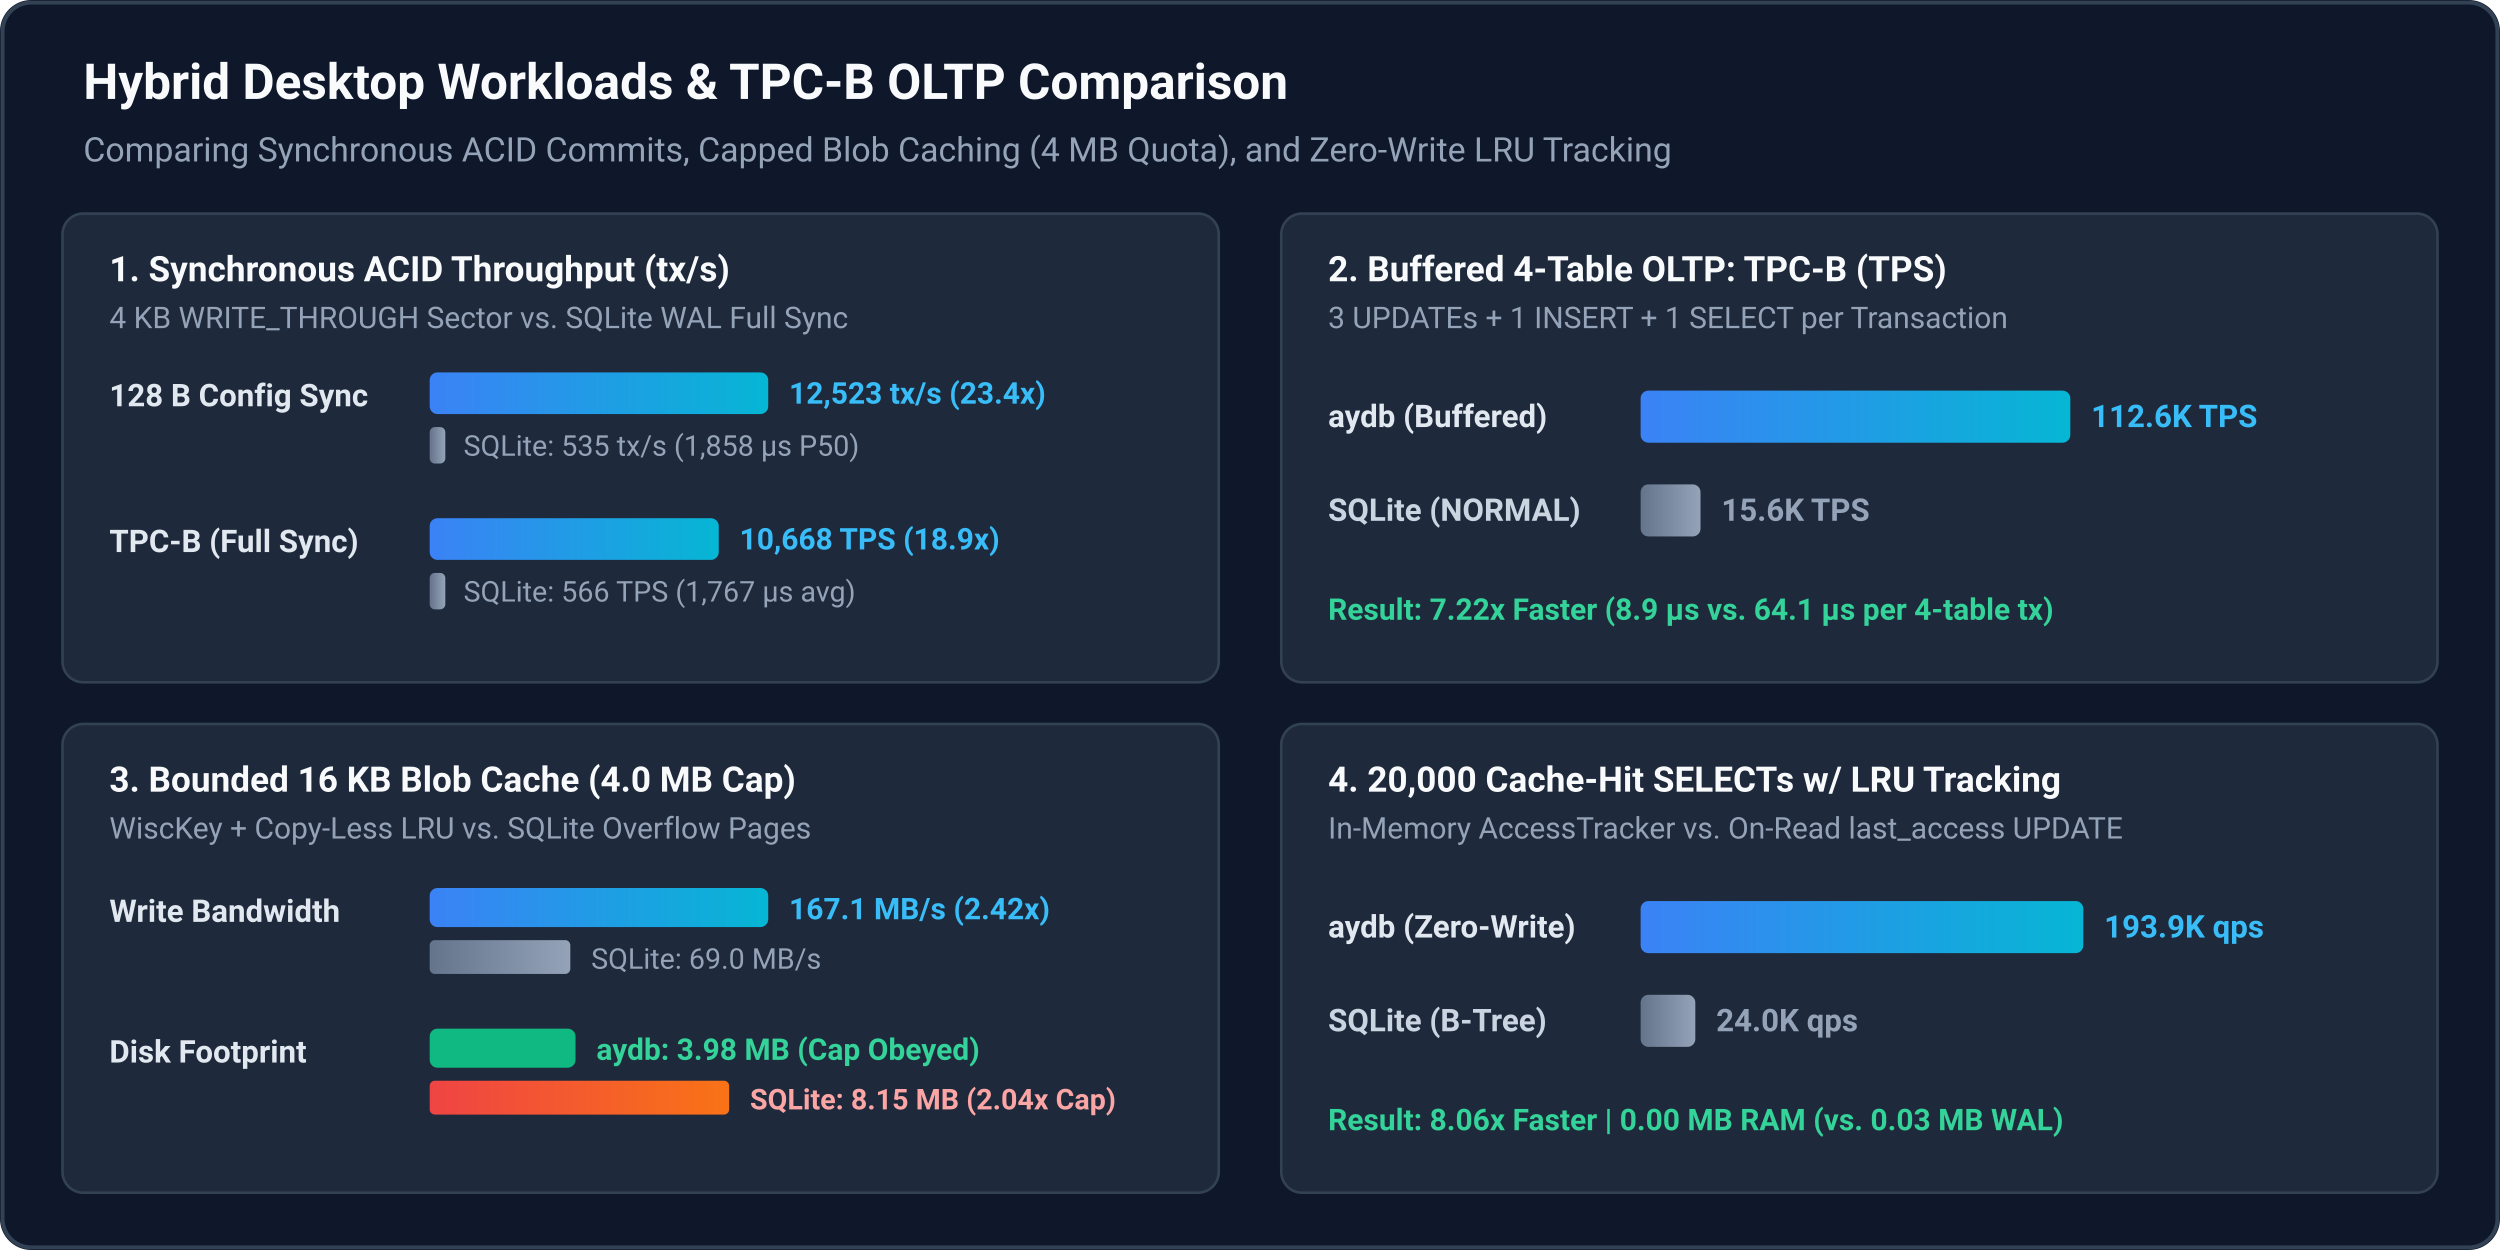
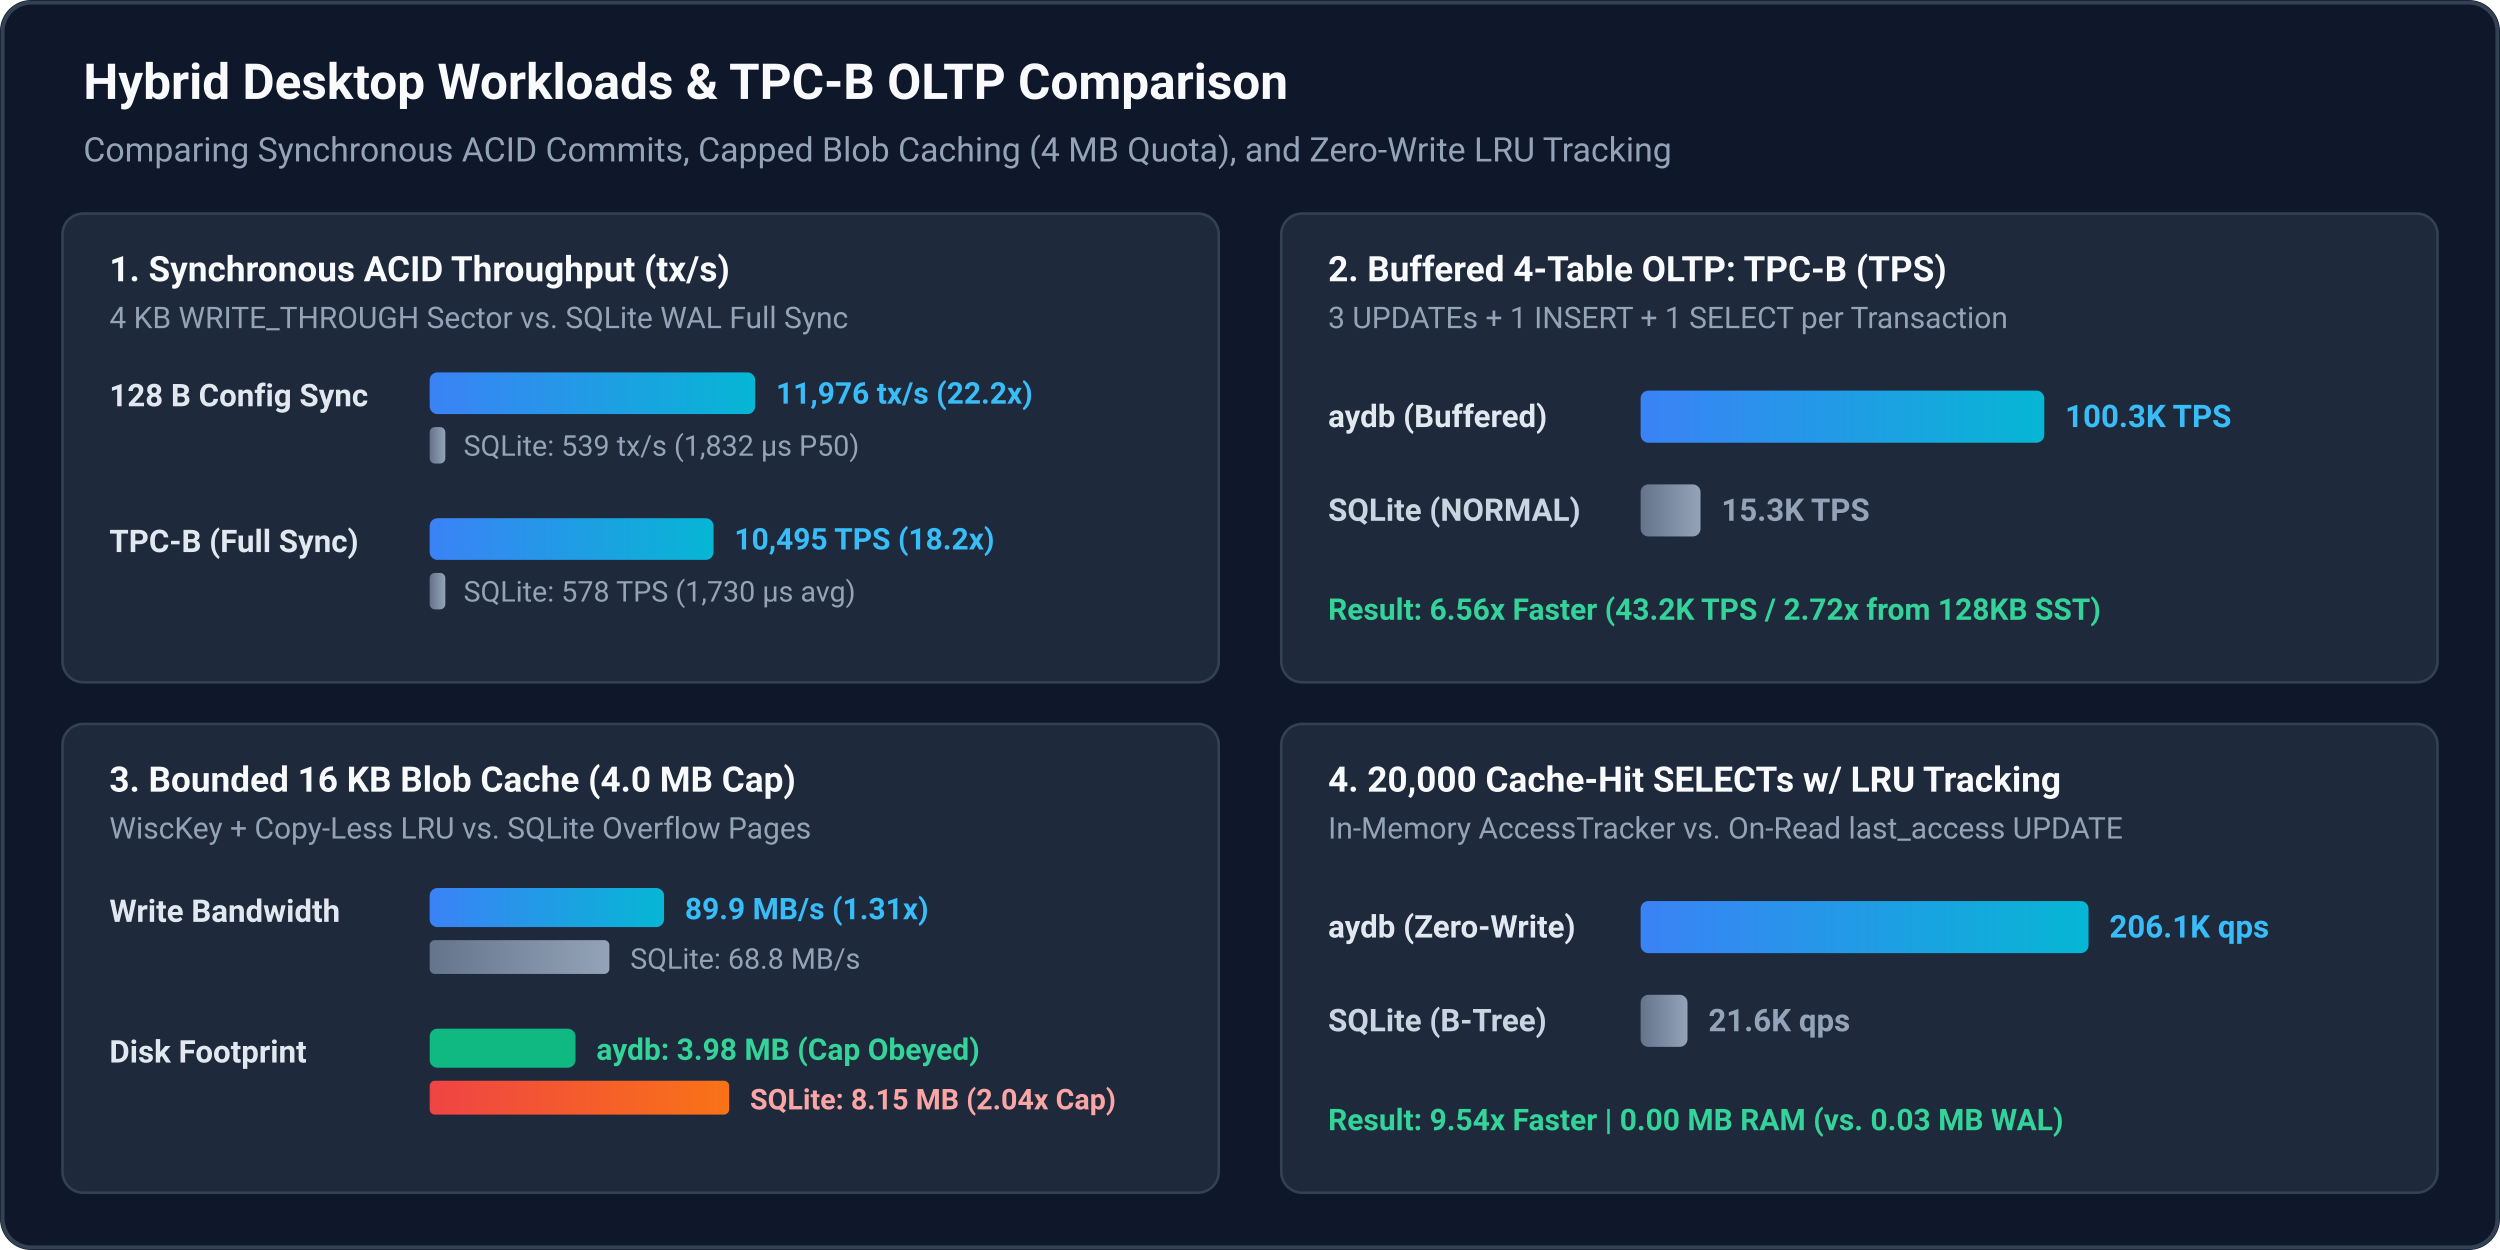
<svg xmlns="http://www.w3.org/2000/svg" viewBox="0 0 960 480" width="100%" height="100%" font-family="Segoe UI, -apple-system, BlinkMacSystemFont, Roboto, Helvetica, Arial, sans-serif">
  <defs>
    <linearGradient id="aydbCard" x1="0%" y1="0%" x2="100%" y2="0%">
      <stop offset="0%" stop-color="#3b82f6" />
      <stop offset="100%" stop-color="#06b6d4" />
    </linearGradient>
    <linearGradient id="sqliteCard" x1="0%" y1="0%" x2="100%" y2="0%">
      <stop offset="0%" stop-color="#64748b" />
      <stop offset="100%" stop-color="#94a3b8" />
    </linearGradient>
    <linearGradient id="warnBar" x1="0%" y1="0%" x2="100%" y2="0%">
      <stop offset="0%" stop-color="#ef4444" />
      <stop offset="100%" stop-color="#f97316" />
    </linearGradient>
  </defs>
  <rect width="960" height="480" rx="12" fill="#0f172a" />
  <rect x="1" y="1" width="958" height="478" rx="11" fill="none" stroke="#334155" stroke-width="1.5" />
  <text x="32" y="38" fill="#f8fafc" font-size="19" font-weight="700">Hybrid Desktop Workloads &amp; TPC-B OLTP Comparison</text>
  <text x="32" y="62" fill="#94a3b8" font-size="13">Comparing Synchronous ACID Commits, Capped Blob Caching (4 MB Quota), and Zero-Write LRU Tracking</text>
  <rect x="24" y="82" width="444" height="180" rx="8" fill="#1e293b" stroke="#334155" />
  <text x="42" y="108" fill="#f8fafc" font-size="13.5" font-weight="700">1. Synchronous ACID Throughput (tx/s)</text>
  <text x="42" y="126" fill="#94a3b8" font-size="11.5">4 KB WRITE_THROUGH Sector vs. SQLite WAL Full Sync</text>
  <text x="42" y="156" fill="#e2e8f0" font-size="12" font-weight="600">128 B Config Sync</text>
-   <rect x="165" y="143" width="130" height="16" rx="3" fill="url(#aydbCard)" />
-   <text x="303" y="155" fill="#38bdf8" font-size="11.5" font-weight="700">12,523 tx/s (23.4x)</text>
+   <rect x="165" y="143" width="125" height="16" rx="3" fill="url(#aydbCard)" />
+   <text x="298" y="155" fill="#38bdf8" font-size="11.5" font-weight="700">11,976 tx/s (22.2x)</text>
  <rect x="165" y="164" width="6" height="14" rx="2" fill="url(#sqliteCard)" />
-   <text x="178" y="175" fill="#94a3b8" font-size="11">SQLite: 535 tx/s (1,858 µs P50)</text>
+   <text x="178" y="175" fill="#94a3b8" font-size="11">SQLite: 539 tx/s (1,832 µs P50)</text>
  <text x="42" y="212" fill="#e2e8f0" font-size="12" font-weight="600">TPC-B (Full Sync)</text>
-   <rect x="165" y="199" width="111" height="16" rx="3" fill="url(#aydbCard)" />
-   <text x="284" y="211" fill="#38bdf8" font-size="11.5" font-weight="700">10,668 TPS (18.9x)</text>
+   <rect x="165" y="199" width="109" height="16" rx="3" fill="url(#aydbCard)" />
+   <text x="282" y="211" fill="#38bdf8" font-size="11.5" font-weight="700">10,495 TPS (18.2x)</text>
  <rect x="165" y="220" width="6" height="14" rx="2" fill="url(#sqliteCard)" />
-   <text x="178" y="231" fill="#94a3b8" font-size="11">SQLite: 566 TPS (1,767 µs avg)</text>
+   <text x="178" y="231" fill="#94a3b8" font-size="11">SQLite: 578 TPS (1,730 µs avg)</text>
  <rect x="492" y="82" width="444" height="180" rx="8" fill="#1e293b" stroke="#334155" />
  <text x="510" y="108" fill="#f8fafc" font-size="13.5" font-weight="700">2. Buffered 4-Table OLTP: TPC-B (TPS)</text>
  <text x="510" y="126" fill="#94a3b8" font-size="11.5">3 UPDATEs + 1 INSERT + 1 SELECT per Transaction</text>
  <text x="510" y="164" fill="#e2e8f0" font-size="12" font-weight="600">aydb (Buffered)</text>
-   <rect x="630" y="150" width="165" height="20" rx="3" fill="url(#aydbCard)" />
-   <text x="803" y="164" fill="#38bdf8" font-size="12" font-weight="700">112.6K TPS</text>
+   <rect x="630" y="150" width="155" height="20" rx="3" fill="url(#aydbCard)" />
+   <text x="793" y="164" fill="#38bdf8" font-size="12" font-weight="700">100.3K TPS</text>
  <text x="510" y="200" fill="#cbd5e1" font-size="12" font-weight="600">SQLite (NORMAL)</text>
  <rect x="630" y="186" width="23" height="20" rx="3" fill="url(#sqliteCard)" />
-   <text x="661" y="200" fill="#94a3b8" font-size="12" font-weight="600">15.6K TPS</text>
-   <text x="510" y="238" fill="#34d399" font-size="11.5" font-weight="700">Result: 7.22x Faster (8.9 µs vs. 64.1 µs per 4-table tx)</text>
+   <text x="661" y="200" fill="#94a3b8" font-size="12" font-weight="600">15.3K TPS</text>
+   <text x="510" y="238" fill="#34d399" font-size="11.5" font-weight="700">Result: 6.56x Faster (43.2K TPS / 2.72x from 128KB SST)</text>
  <rect x="24" y="278" width="444" height="180" rx="8" fill="#1e293b" stroke="#334155" />
  <text x="42" y="304" fill="#f8fafc" font-size="13.5" font-weight="700">3. Bounded 16 KB Blob Cache (4.0 MB Cap)</text>
  <text x="42" y="322" fill="#94a3b8" font-size="11.5">WiscKey + Copy-Less LRU vs. SQLite Overflow Pages</text>
  <text x="42" y="354" fill="#e2e8f0" font-size="12" font-weight="600">Write Bandwidth</text>
-   <rect x="165" y="341" width="130" height="15" rx="3" fill="url(#aydbCard)" />
-   <text x="303" y="353" fill="#38bdf8" font-size="11.5" font-weight="700">167.1 MB/s (2.42x)</text>
-   <rect x="165" y="361" width="54" height="13" rx="2" fill="url(#sqliteCard)" />
-   <text x="227" y="372" fill="#94a3b8" font-size="11">SQLite: 69.0 MB/s</text>
+   <rect x="165" y="341" width="90" height="15" rx="3" fill="url(#aydbCard)" />
+   <text x="263" y="353" fill="#38bdf8" font-size="11.5" font-weight="700">89.9 MB/s (1.31x)</text>
+   <rect x="165" y="361" width="69" height="13" rx="2" fill="url(#sqliteCard)" />
+   <text x="242" y="372" fill="#94a3b8" font-size="11">SQLite: 68.8 MB/s</text>
  <text x="42" y="408" fill="#e2e8f0" font-size="12" font-weight="600">Disk Footprint</text>
  <rect x="165" y="395" width="56" height="15" rx="3" fill="#10b981" />
  <text x="229" y="407" fill="#34d399" font-size="11.5" font-weight="700">aydb: 3.98 MB (Cap Obeyed)</text>
  <rect x="165" y="415" width="115" height="13" rx="2" fill="url(#warnBar)" />
  <text x="288" y="426" fill="#fca5a5" font-size="11" font-weight="600">SQLite: 8.15 MB (2.04x Cap)</text>
  <rect x="492" y="278" width="444" height="180" rx="8" fill="#1e293b" stroke="#334155" />
  <text x="510" y="304" fill="#f8fafc" font-size="13.5" font-weight="700">4. 20,000 Cache-Hit SELECTs w/ LRU Tracking</text>
  <text x="510" y="322" fill="#94a3b8" font-size="11.5">In-Memory AccessTracker vs. On-Read last_access UPDATE</text>
  <text x="510" y="360" fill="#e2e8f0" font-size="12" font-weight="600">aydb (Zero-Write)</text>
-   <rect x="630" y="346" width="170" height="20" rx="3" fill="url(#aydbCard)" />
-   <text x="808" y="360" fill="#38bdf8" font-size="12" font-weight="700">193.9K qps</text>
+   <rect x="630" y="346" width="172" height="20" rx="3" fill="url(#aydbCard)" />
+   <text x="810" y="360" fill="#38bdf8" font-size="12" font-weight="700">206.1K qps</text>
  <text x="510" y="396" fill="#cbd5e1" font-size="12" font-weight="600">SQLite (B-Tree)</text>
-   <rect x="630" y="382" width="21" height="20" rx="3" fill="url(#sqliteCard)" />
-   <text x="659" y="396" fill="#94a3b8" font-size="12" font-weight="600">24.0K qps</text>
-   <text x="510" y="434" fill="#34d399" font-size="11.5" font-weight="700">Result: 8.06x Faster | 0.00 MB RAM (vs. 0.03 MB WAL)</text>
+   <rect x="630" y="382" width="18" height="20" rx="3" fill="url(#sqliteCard)" />
+   <text x="656" y="396" fill="#94a3b8" font-size="12" font-weight="600">21.6K qps</text>
+   <text x="510" y="434" fill="#34d399" font-size="11.5" font-weight="700">Result: 9.54x Faster | 0.00 MB RAM (vs. 0.03 MB WAL)</text>
</svg>
